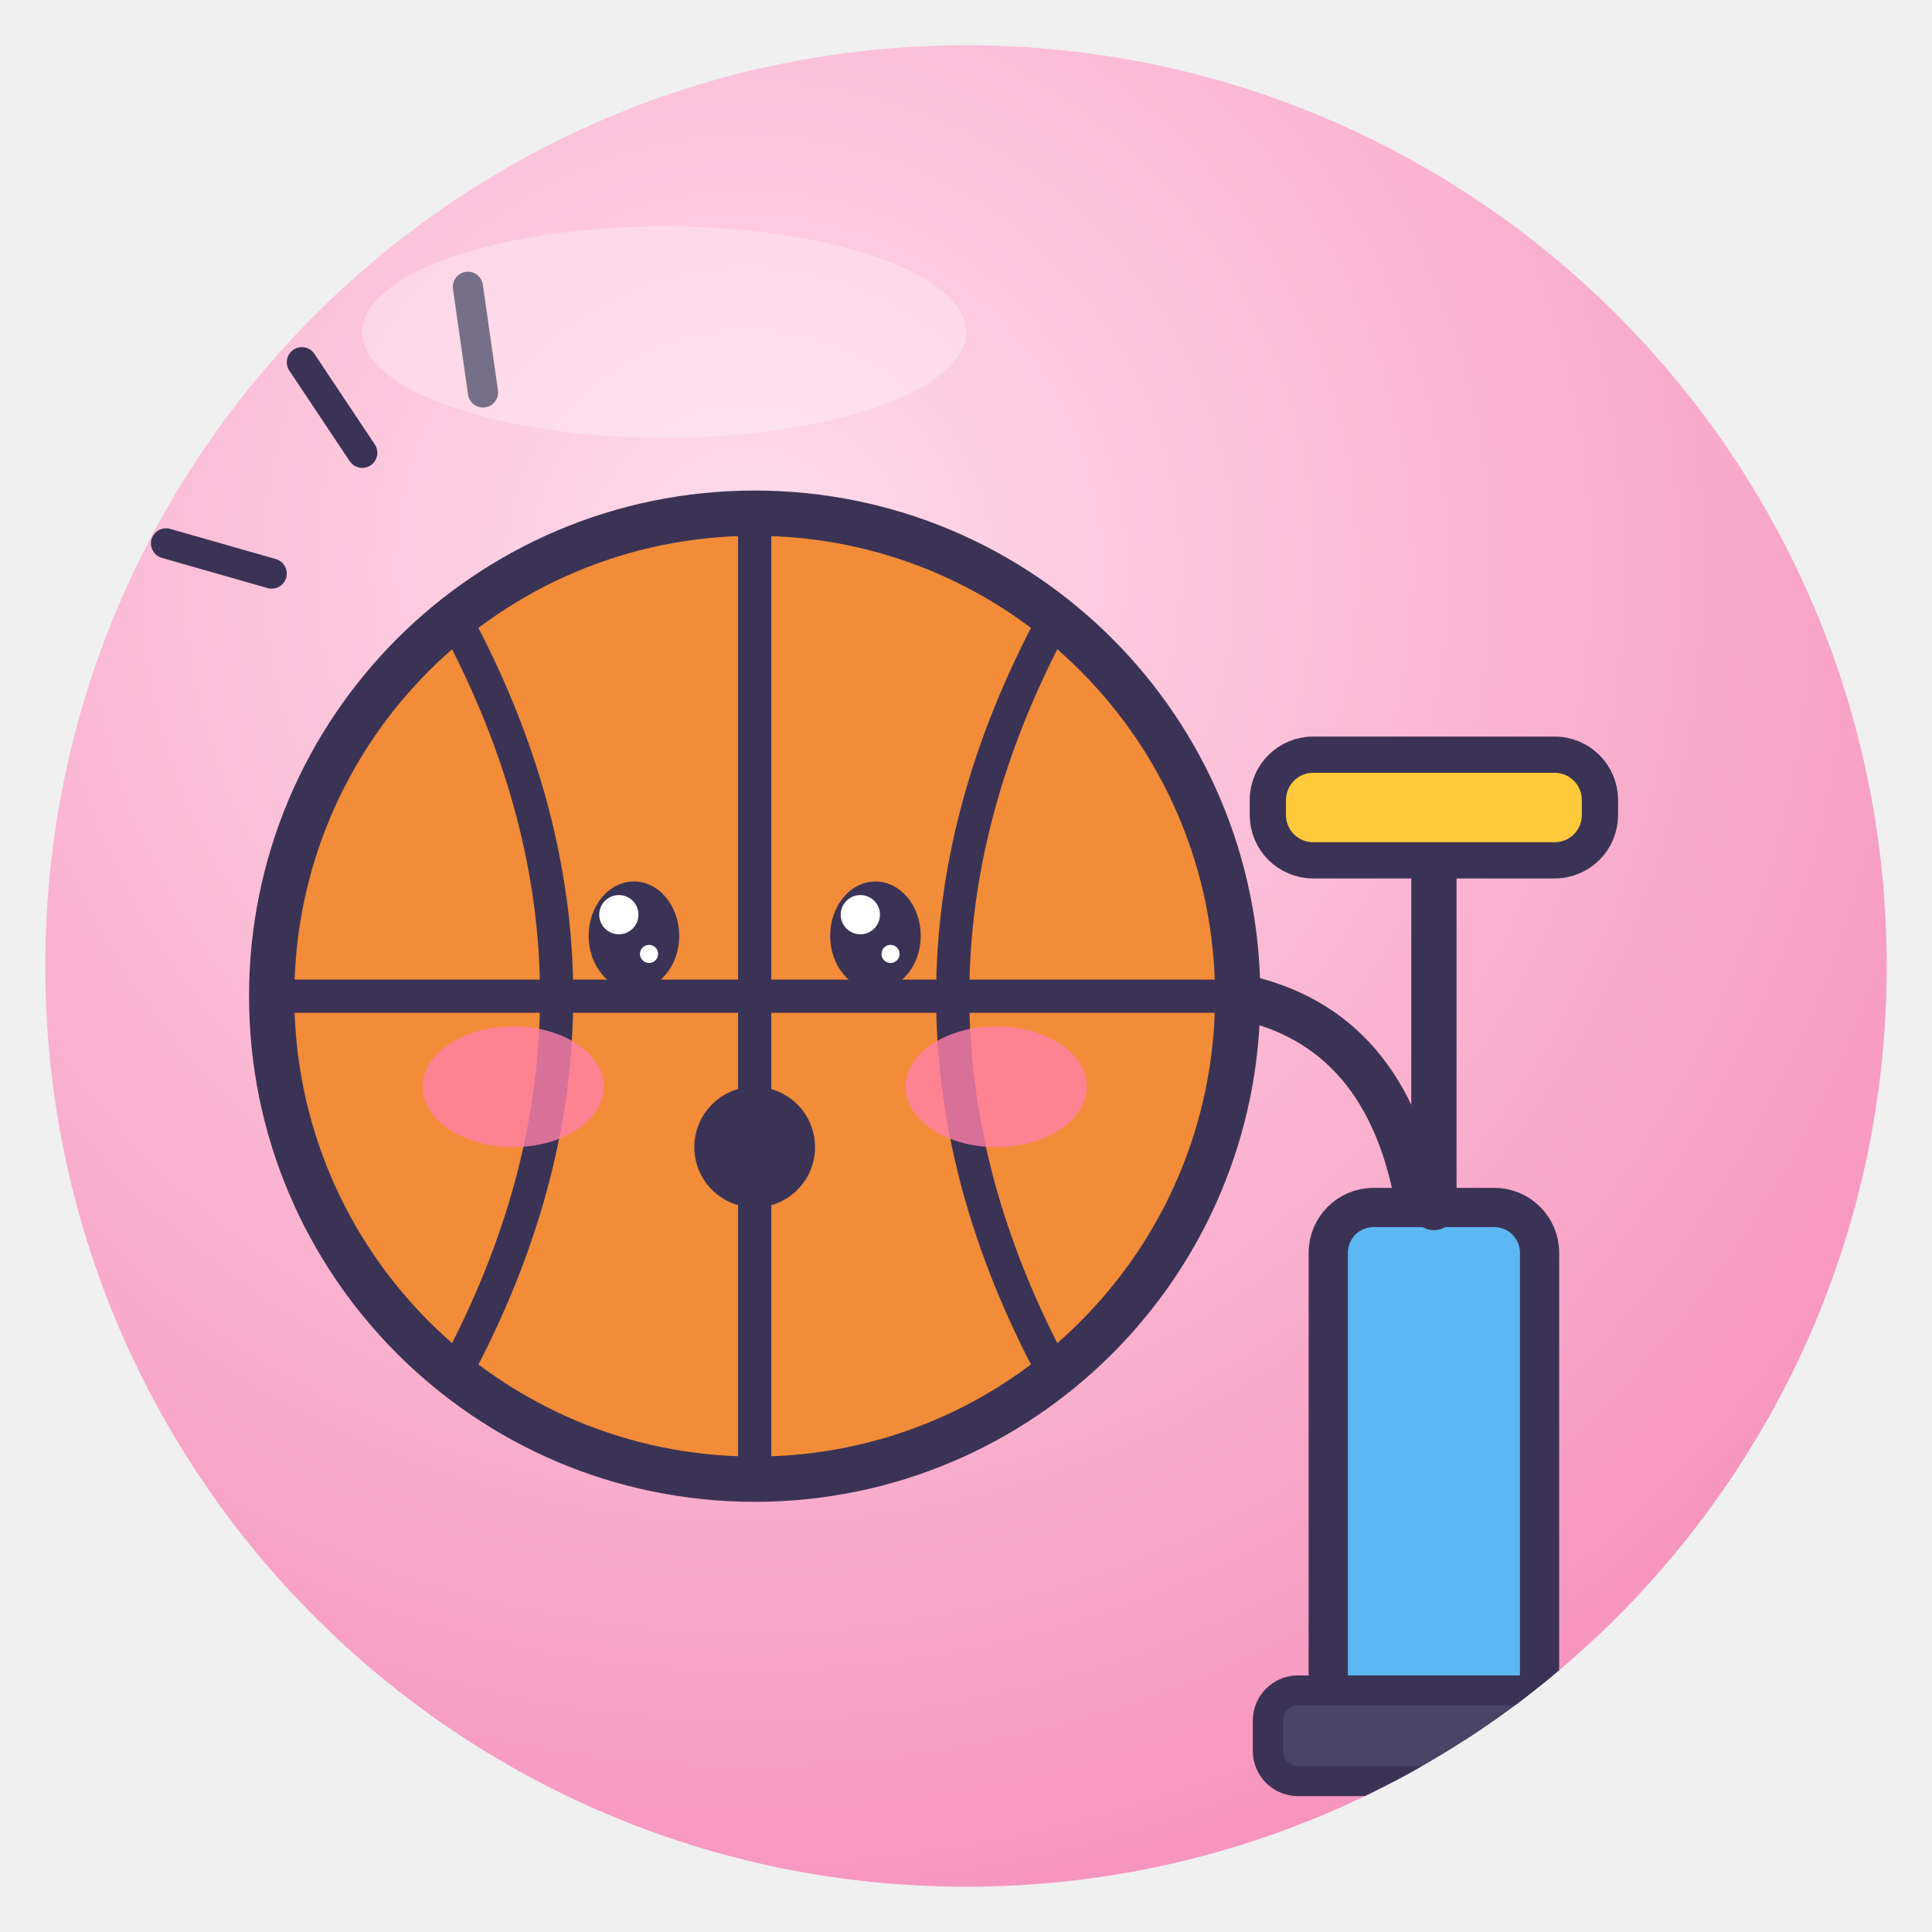
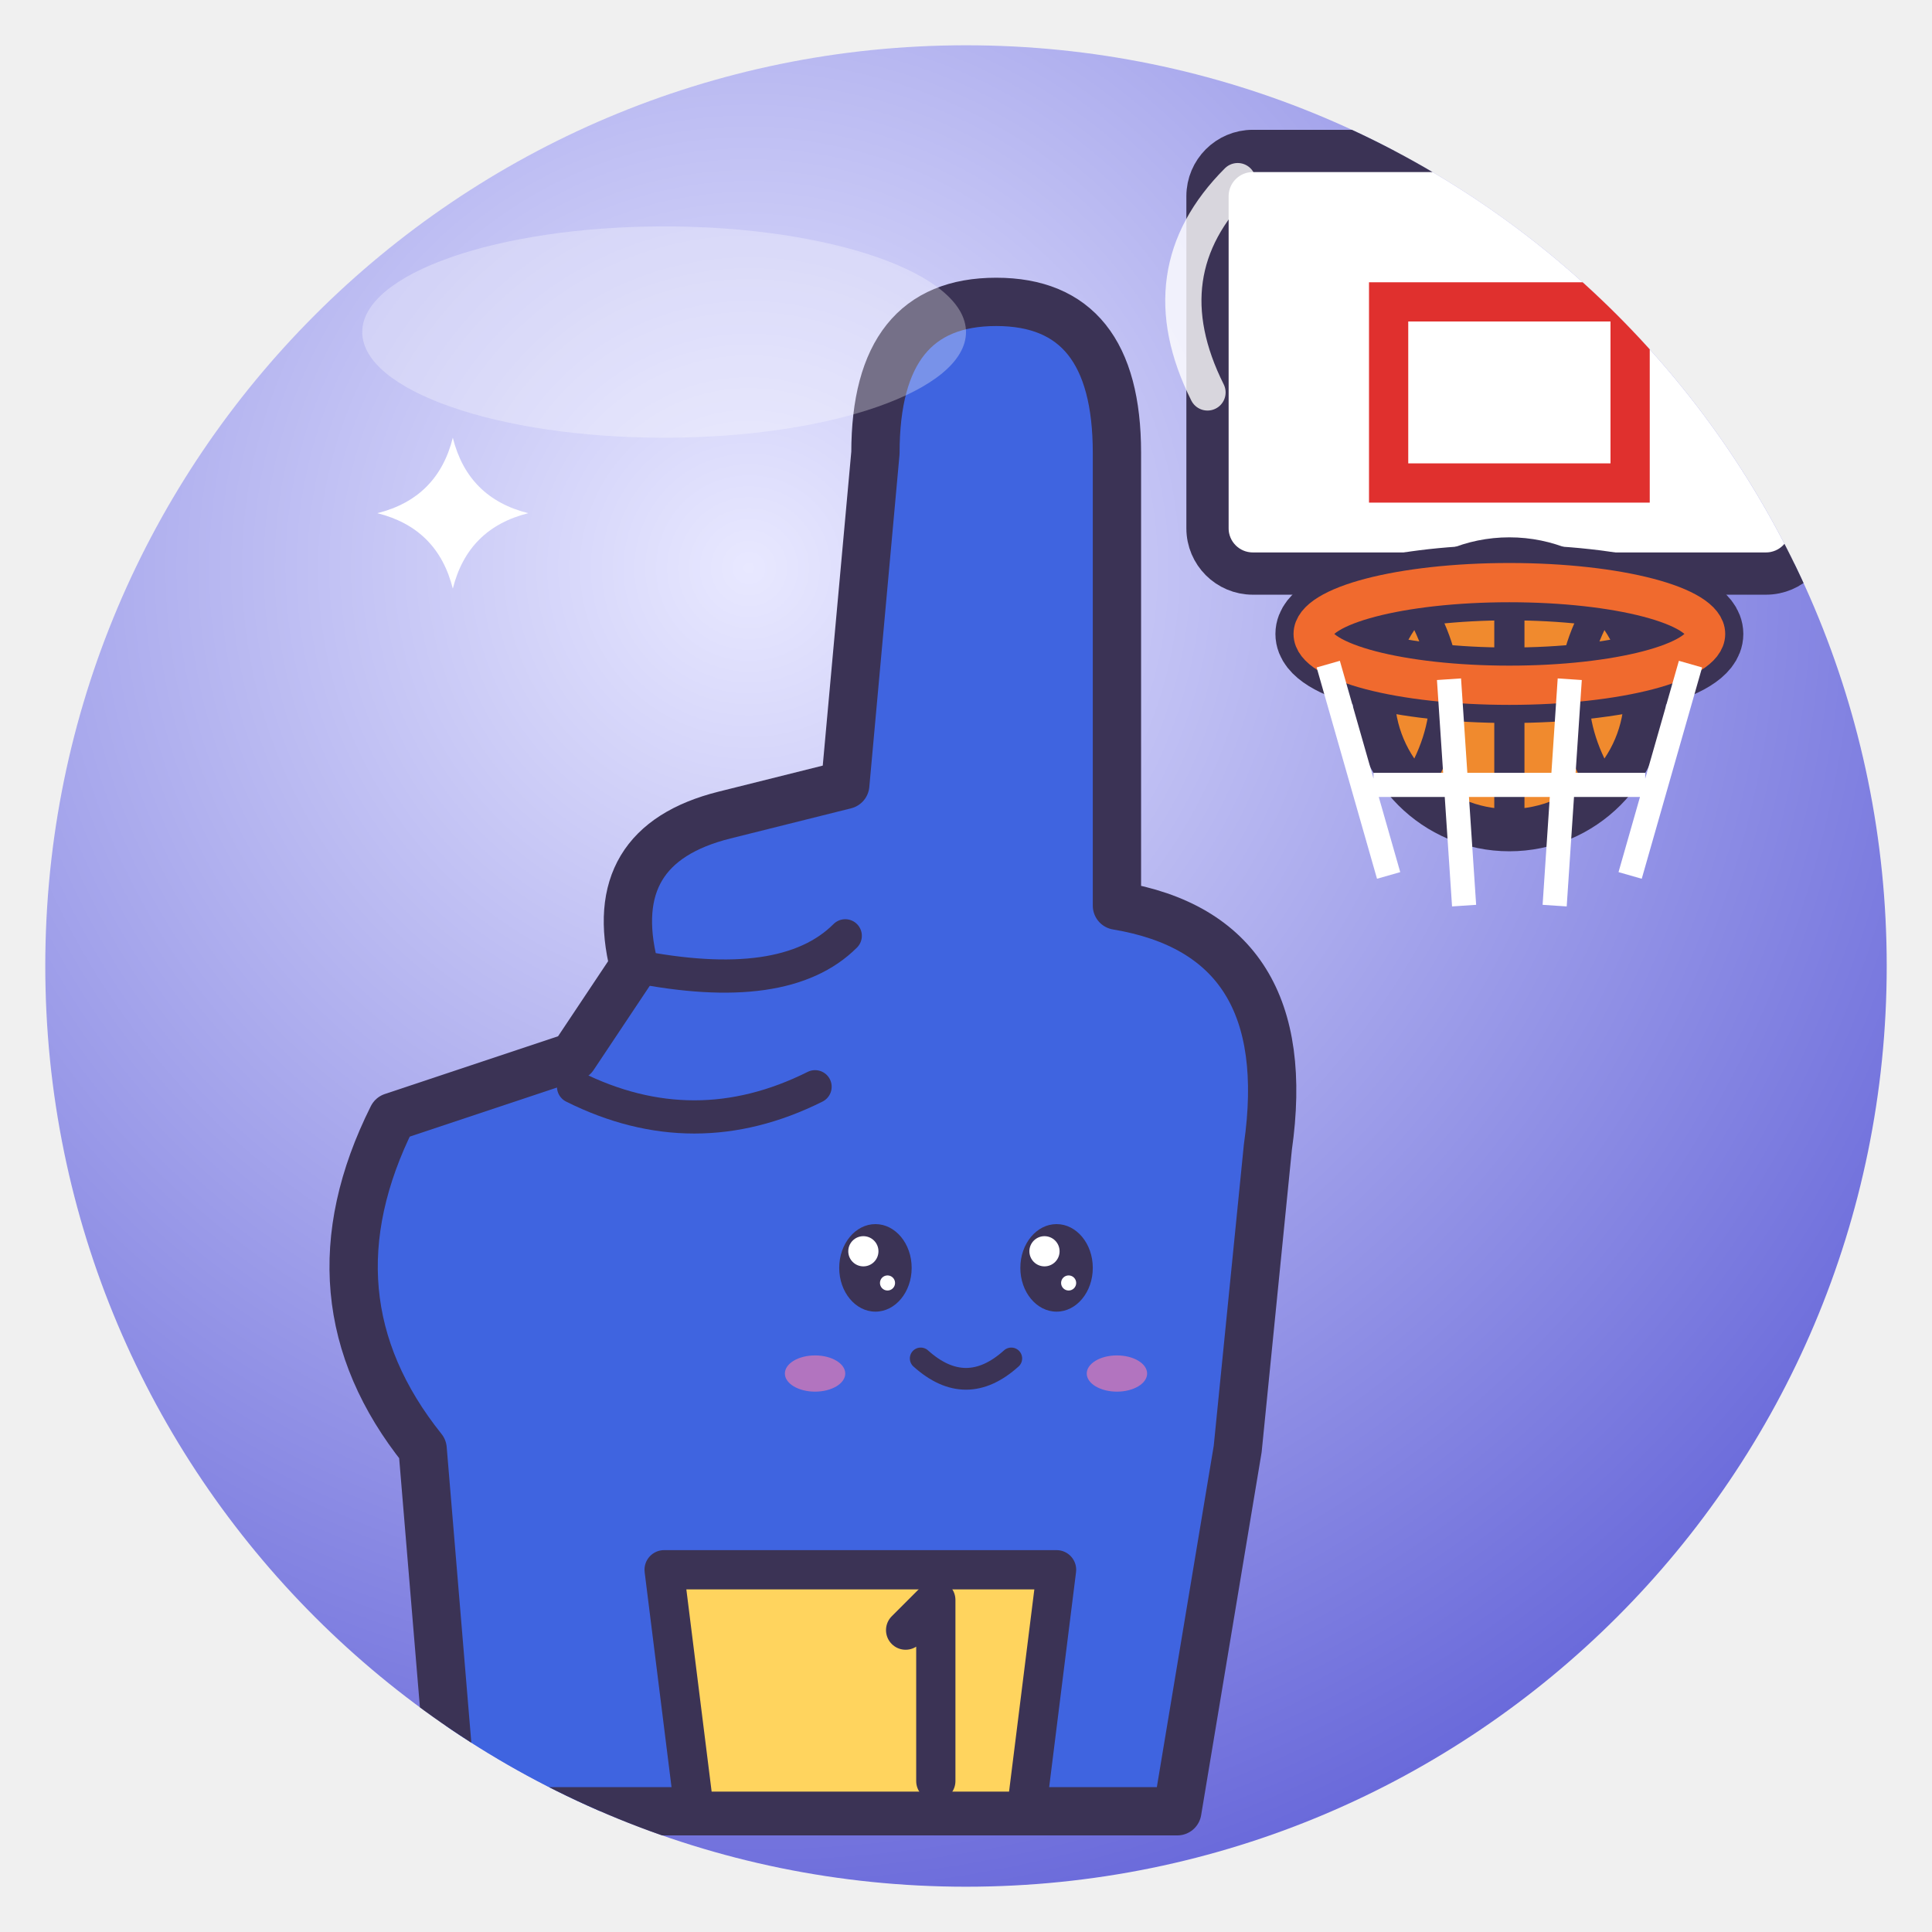
<svg xmlns="http://www.w3.org/2000/svg" viewBox="0 0 128 128" width="128" height="128">
  <defs>
    <radialGradient id="g" cx="38%" cy="28%" r="85%">
-       <stop offset="0" stop-color="#FFDCEB" />
-       <stop offset="1" stop-color="#F58CB8" />
+       <stop offset="0" stop-color="#E8E8FF" />
+       <stop offset="1" stop-color="#5B5BD6" />
    </radialGradient>
    <clipPath id="c">
      <circle cx="64" cy="64" r="61" />
    </clipPath>
  </defs>
  <circle cx="64" cy="64" r="61" fill="url(#g)" />
  <g clip-path="url(#c)">
-     <circle cx="50" cy="66" r="32" fill="#F28C38" stroke="#3B3355" stroke-linejoin="round" stroke-linecap="round" stroke-width="3" />
-     <path d="M18 66 H82 M50 34 V98" fill="none" stroke="#3B3355" stroke-linejoin="round" stroke-linecap="round" stroke-width="2.2" />
-     <path d="M30.16 41.04 Q43.6 66 30.16 90.96 M69.84 41.04 Q56.4 66 69.84 90.96" fill="none" stroke="#3B3355" stroke-linejoin="round" stroke-linecap="round" stroke-width="2.2" />
-     <ellipse cx="42" cy="62" rx="3.0" ry="3.6" fill="#3B3355" />
-     <circle cx="41.0" cy="60.6" r="1.3" fill="#fff" />
-     <circle cx="43.0" cy="63.2" r="0.6" fill="#fff" />
-     <ellipse cx="58" cy="62" rx="3.0" ry="3.6" fill="#3B3355" />
-     <circle cx="57.0" cy="60.6" r="1.3" fill="#fff" />
-     <circle cx="59.0" cy="63.2" r="0.6" fill="#fff" />
-     <ellipse cx="34" cy="72" rx="6" ry="4" fill="#FF7FA8" opacity=".8" />
-     <ellipse cx="66" cy="72" rx="6" ry="4" fill="#FF7FA8" opacity=".8" />
-     <circle cx="50" cy="76" r="4" fill="#3B3355" />
-     <path d="M82 66 Q92 68 94 80" fill="none" stroke="#3B3355" stroke-width="3" />
-     <rect x="88" y="80" width="14" height="34" rx="3" fill="#5CB7F2" stroke="#3B3355" stroke-linejoin="round" stroke-linecap="round" stroke-width="2.6" />
-     <path d="M95 80 V56" stroke="#3B3355" stroke-linejoin="round" stroke-linecap="round" stroke-width="3" />
-     <rect x="84" y="50" width="22" height="7" rx="3" fill="#FFC93C" stroke="#3B3355" stroke-linejoin="round" stroke-linecap="round" stroke-width="2.4" />
-     <rect x="84" y="112" width="22" height="6" rx="2" fill="#4A4466" stroke="#3B3355" stroke-linejoin="round" stroke-linecap="round" stroke-width="2" />
-     <path d="M24 30 l-4 -6 M32 26 l-1 -7 M18 38 l-7 -2" fill="none" stroke="#3B3355" stroke-linejoin="round" stroke-linecap="round" stroke-width="2" />
+     <rect x="80" y="10" width="40" height="28" rx="3" fill="#FFFFFF" stroke="#3B3355" stroke-linejoin="round" stroke-linecap="round" stroke-width="2.8" />
+     <rect x="92" y="20" width="16" height="12" fill="none" stroke="#E0302E" stroke-width="2.6" />
+     <circle cx="100" cy="46" r="9" fill="#F08A2E" stroke="#3B3355" stroke-linejoin="round" stroke-linecap="round" stroke-width="2.8" />
+     <path d="M91 46 H109 M100 37 V55 M93.7 39.7 Q97.75 46 93.7 52.3 M106.3 39.7 Q102.25 46 106.3 52.3" fill="none" stroke="#3B3355" stroke-width="2" />
+     <ellipse cx="100" cy="42" rx="13" ry="3.4" fill="none" stroke="#3B3355" stroke-width="5" />
+     <ellipse cx="100" cy="42" rx="13" ry="3.4" fill="none" stroke="#F06A2E" stroke-width="2.6" />
+     <path d="M88 44 L92 58 M96 45 L97 60 M104 45 L103 60 M112 44 L108 58 M91 52 H109" fill="none" stroke="#FFFFFF" stroke-width="1.6" />
+     <path d="M30 120 L28 96 Q20 86 26 74 L38 70 L42 64 Q40 56 48 54 L56 52 L58 30 Q58 20 66 20 Q74 20 74 30 L74 60 Q86 62 84 76 L82 96 L78 120 Z" fill="#3F64E0" stroke="#3B3355" stroke-linejoin="round" stroke-linecap="round" stroke-width="3.2" />
+     <path d="M42 64 Q52 66 56 62 M38 72 Q46 76 54 72" fill="none" stroke="#3B3355" stroke-linejoin="round" stroke-linecap="round" stroke-width="2.2" />
+     <path d="M44 104 H70 L68 120 H46 Z" fill="#FFD45E" stroke="#3B3355" stroke-linejoin="round" stroke-linecap="round" stroke-width="2.6" />
+     <path d="M60 108 L62 106 V118" fill="none" stroke="#3B3355" stroke-width="2.6" stroke-linecap="round" stroke-linejoin="round" />
+     <ellipse cx="58" cy="84" rx="2.4" ry="2.9" fill="#3B3355" />
+     <circle cx="57.2" cy="82.9" r="1.0" fill="#fff" />
+     <circle cx="58.8" cy="85.0" r="0.5" fill="#fff" />
+     <ellipse cx="70" cy="84" rx="2.4" ry="2.9" fill="#3B3355" />
+     <circle cx="69.2" cy="82.9" r="1.0" fill="#fff" />
+     <circle cx="70.8" cy="85.0" r="0.5" fill="#fff" />
+     <ellipse cx="54" cy="91" rx="2.0" ry="1.2" fill="#FF7FA8" opacity=".6" />
+     <ellipse cx="74" cy="91" rx="2.0" ry="1.2" fill="#FF7FA8" opacity=".6" />
+     <path d="M61 90 Q64 92.7 67 90" fill="none" stroke="#3B3355" stroke-linejoin="round" stroke-linecap="round" stroke-width="1.44" />
+     <path d="M80 26 Q76 18 82 12" fill="none" stroke="#FFFFFF" stroke-width="2.4" stroke-linecap="round" opacity=".8" />
+     <path d="M30 29 Q31.0 33.0 35 34 Q31.0 35.0 30 39 Q29.0 35.0 25 34 Q29.0 33.0 30 29Z" fill="#fff" />
  </g>
  <ellipse cx="44" cy="22" rx="20" ry="7" fill="#fff" opacity=".3" />
</svg>
